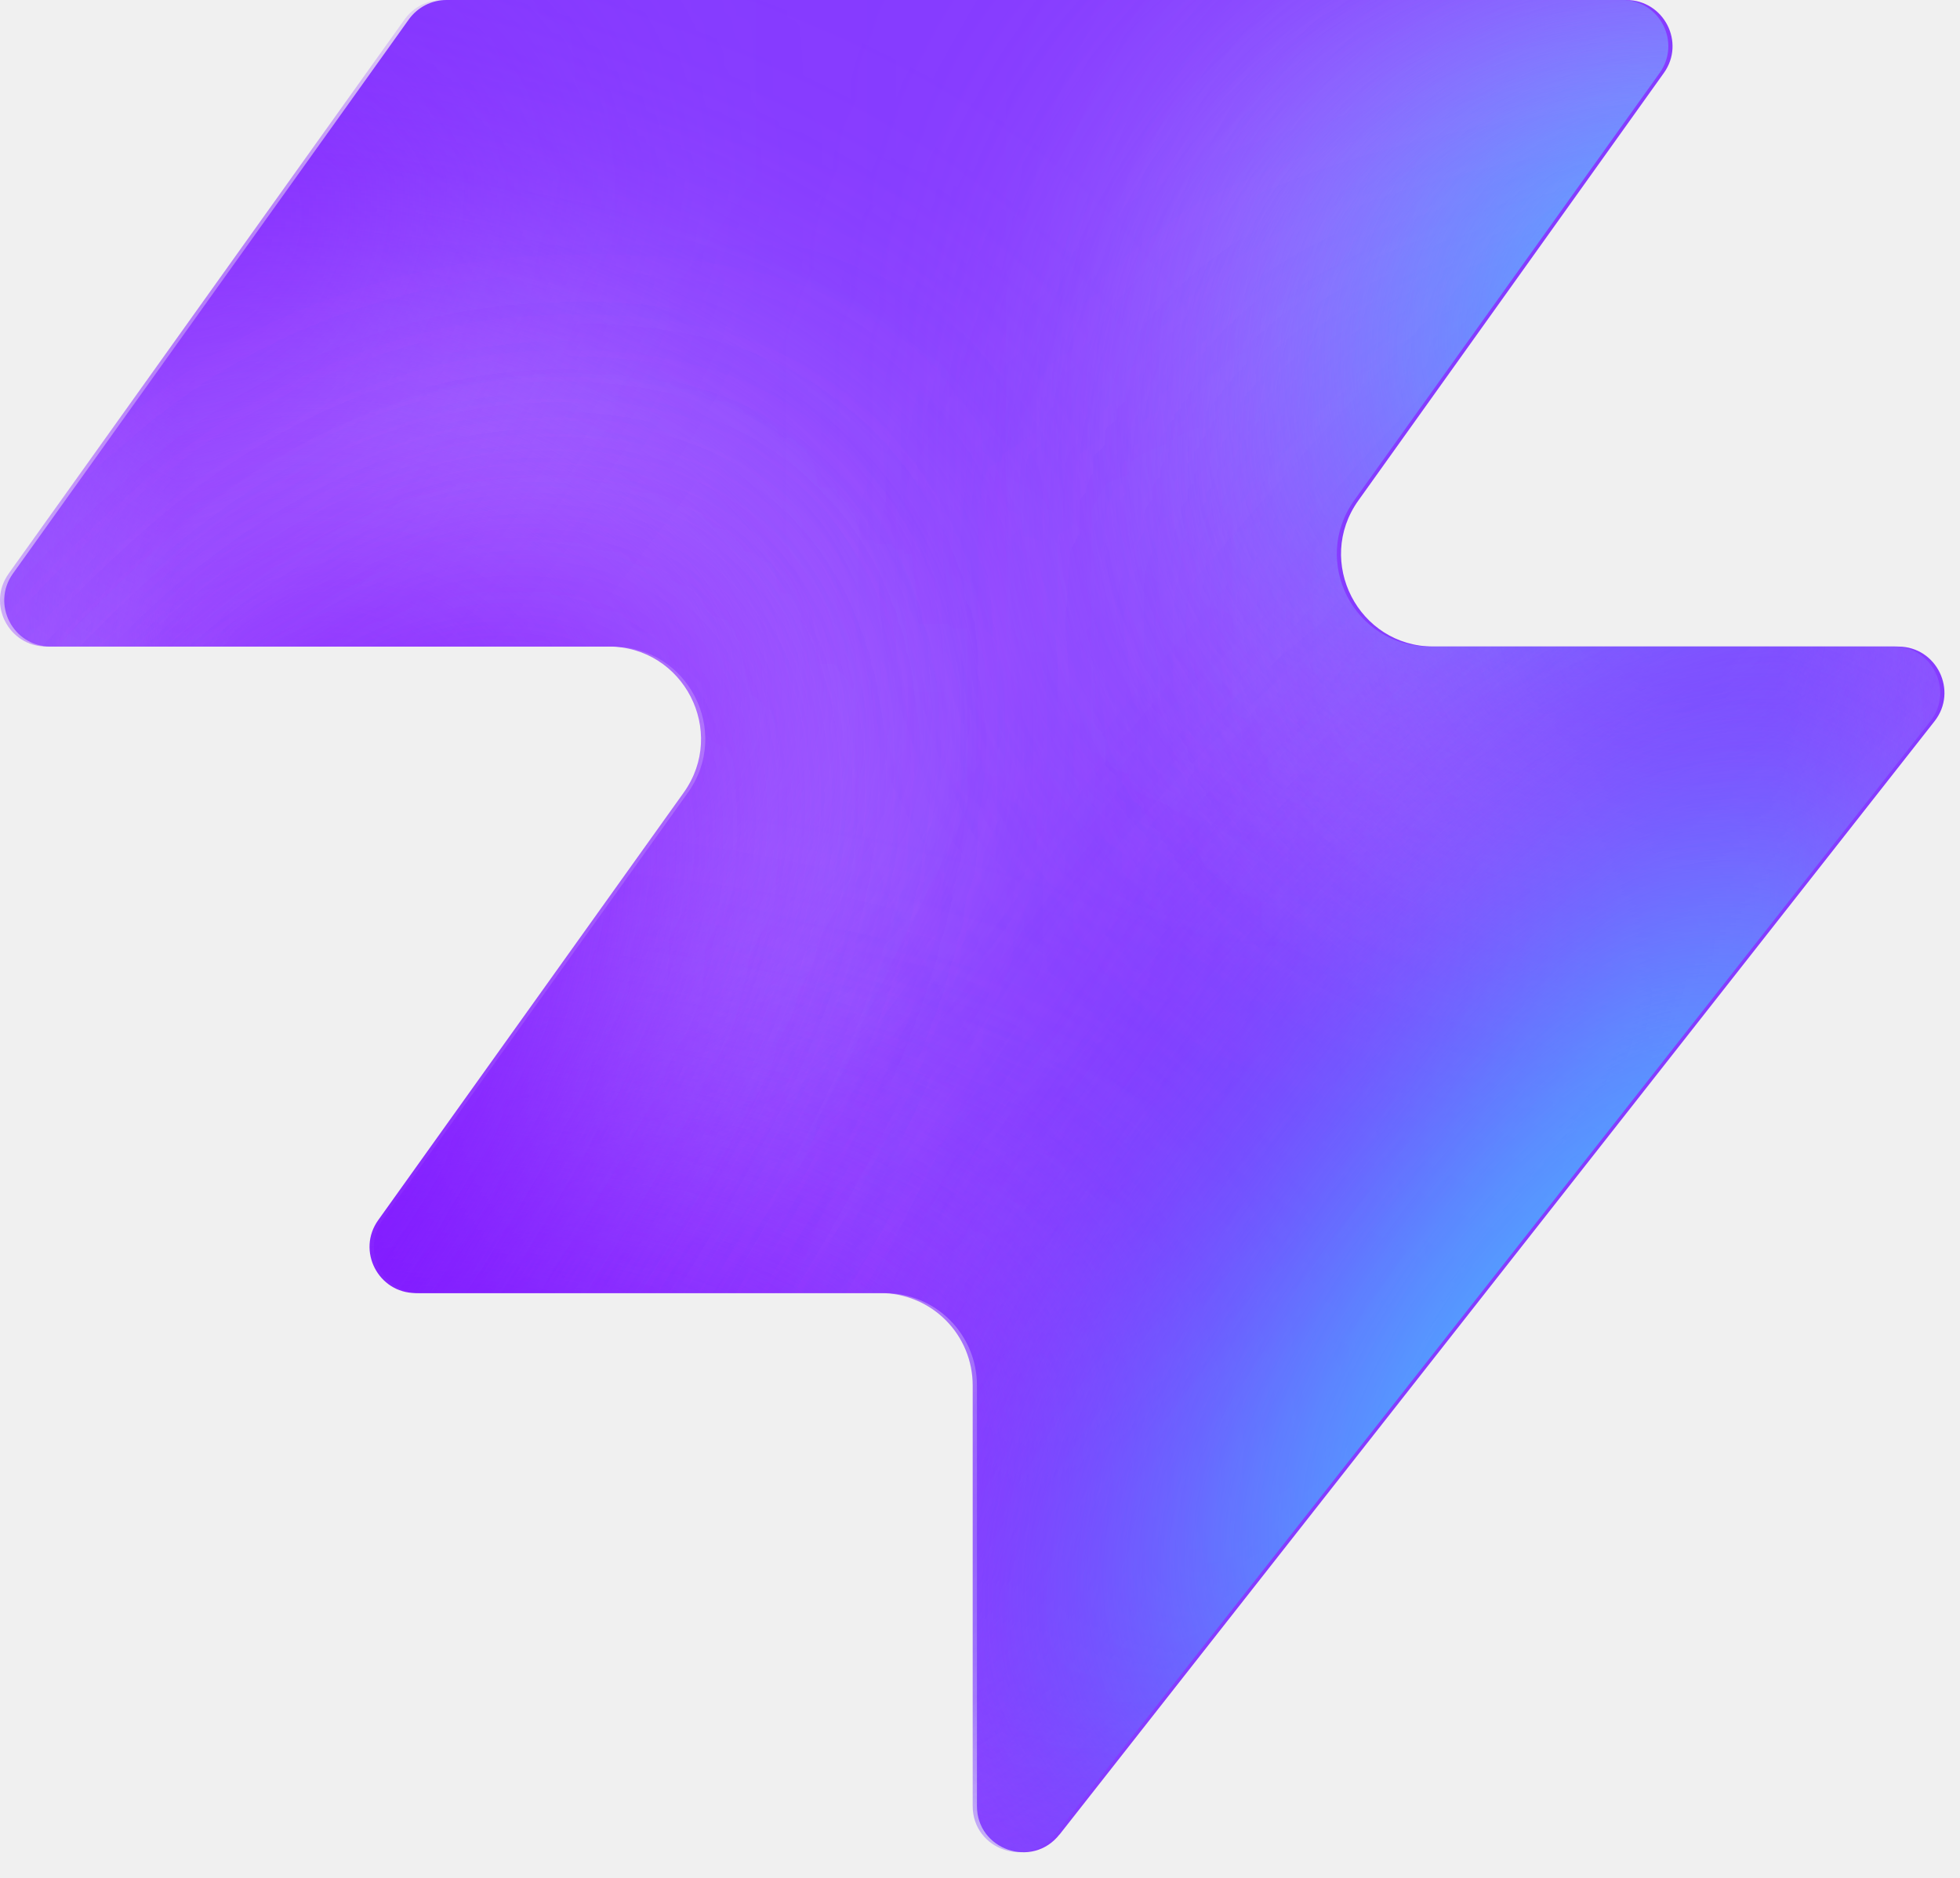
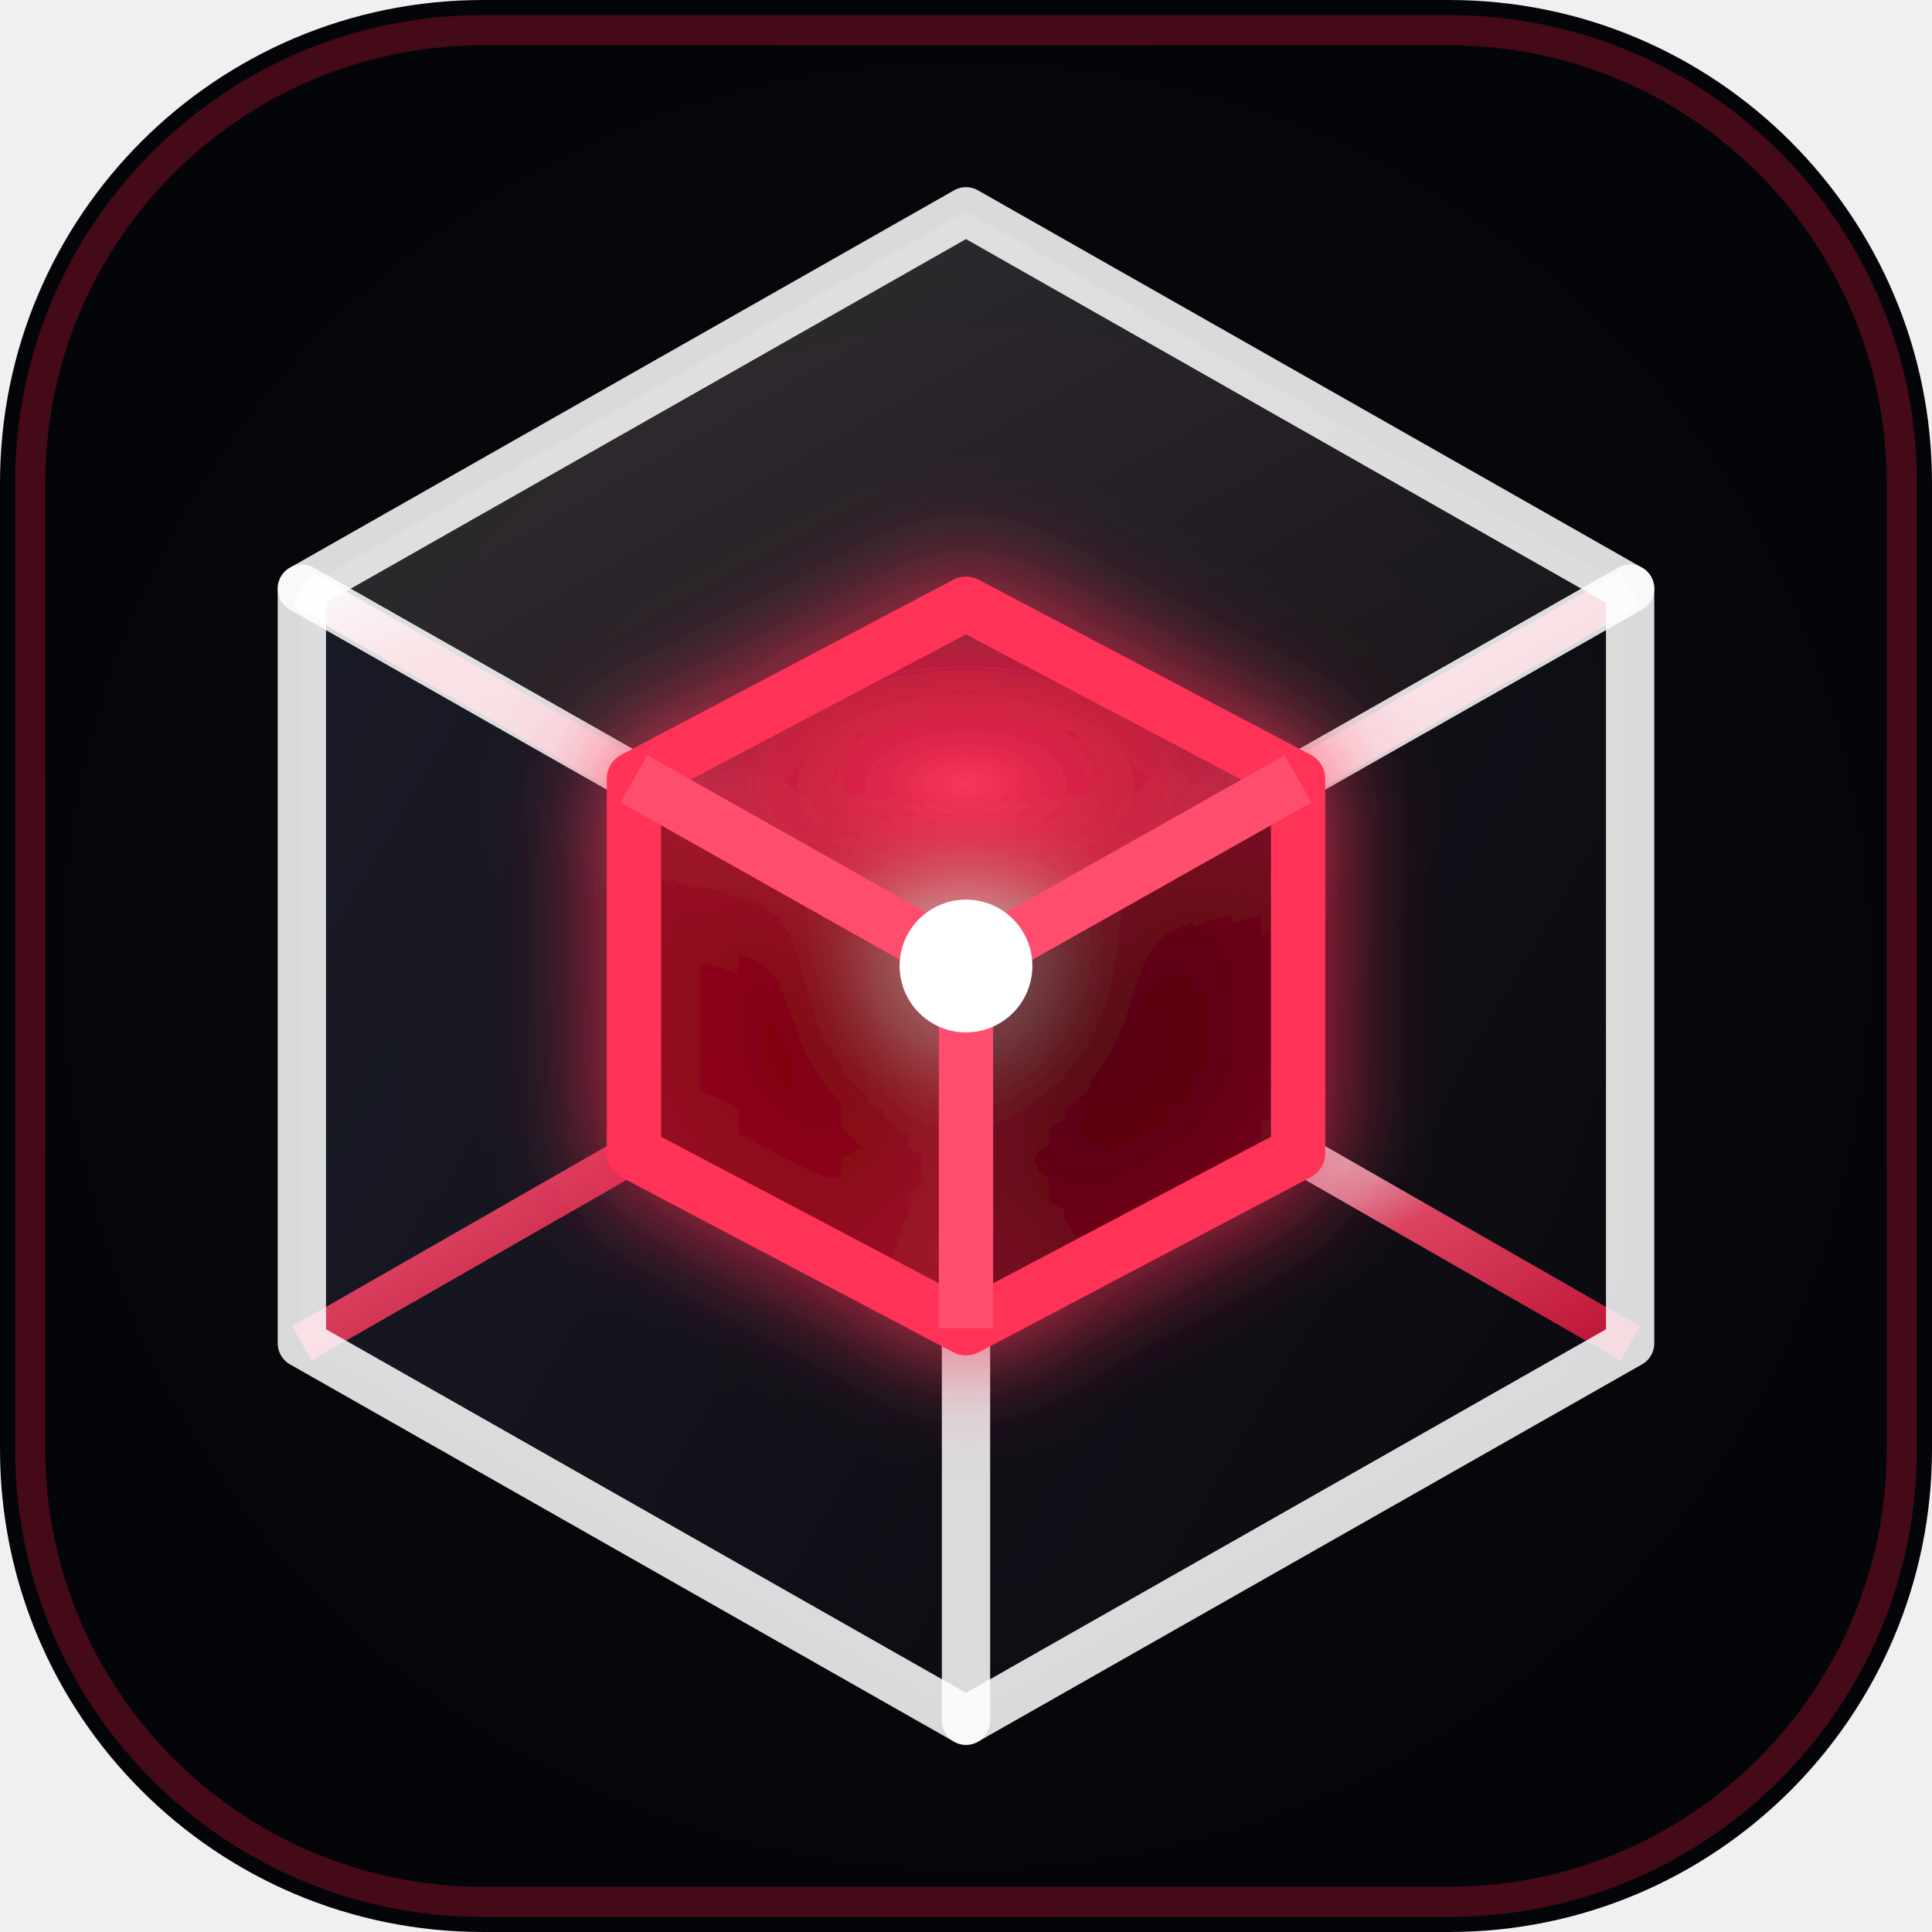
- <svg xmlns="http://www.w3.org/2000/svg" width="48" height="46" fill="none" viewBox="0 0 48 46">
-   <path fill="#863bff" d="M25.946 44.938c-.664.845-2.021.375-2.021-.698V33.937a2.26 2.26 0 0 0-2.262-2.262H10.287c-.92 0-1.456-1.04-.92-1.788l7.48-10.471c1.07-1.497 0-3.578-1.842-3.578H1.237c-.92 0-1.456-1.04-.92-1.788L10.013.474c.214-.297.556-.474.92-.474h28.894c.92 0 1.456 1.04.92 1.788l-7.48 10.471c-1.07 1.498 0 3.579 1.842 3.579h11.377c.943 0 1.473 1.088.89 1.83L25.947 44.94z" style="fill:#863bff;fill:color(display-p3 .525 .23 1);fill-opacity:1" />
-   <mask id="a" width="48" height="46" x="0" y="0" maskUnits="userSpaceOnUse" style="mask-type:alpha">
-     <path fill="#000" d="M25.842 44.938c-.664.844-2.021.375-2.021-.698V33.937a2.26 2.26 0 0 0-2.262-2.262H10.183c-.92 0-1.456-1.04-.92-1.788l7.48-10.471c1.07-1.498 0-3.579-1.842-3.579H1.133c-.92 0-1.456-1.04-.92-1.787L9.91.473c.214-.297.556-.474.92-.474h28.894c.92 0 1.456 1.04.92 1.788l-7.48 10.471c-1.07 1.498 0 3.578 1.842 3.578h11.377c.943 0 1.473 1.088.89 1.832L25.843 44.94z" style="fill:#000;fill-opacity:1" />
-   </mask>
-   <g mask="url(#a)">
-     <g filter="url(#b)">
-       <ellipse cx="5.508" cy="14.704" fill="#ede6ff" rx="5.508" ry="14.704" style="fill:#ede6ff;fill:color(display-p3 .927 .903 1);fill-opacity:1" transform="matrix(.00324 1 1 -.00324 -4.47 31.516)" />
-     </g>
-     <g filter="url(#c)">
-       <ellipse cx="10.399" cy="29.851" fill="#ede6ff" rx="10.399" ry="29.851" style="fill:#ede6ff;fill:color(display-p3 .927 .903 1);fill-opacity:1" transform="matrix(.00324 1 1 -.00324 -39.328 7.883)" />
-     </g>
-     <g filter="url(#d)">
-       <ellipse cx="5.508" cy="30.487" fill="#7e14ff" rx="5.508" ry="30.487" style="fill:#7e14ff;fill:color(display-p3 .492 .077 1);fill-opacity:1" transform="rotate(89.814 -25.913 -14.639)scale(1 -1)" />
-     </g>
-     <g filter="url(#e)">
-       <ellipse cx="5.508" cy="30.599" fill="#7e14ff" rx="5.508" ry="30.599" style="fill:#7e14ff;fill:color(display-p3 .492 .077 1);fill-opacity:1" transform="rotate(89.814 -32.644 -3.334)scale(1 -1)" />
-     </g>
-     <g filter="url(#f)">
-       <ellipse cx="5.508" cy="30.599" fill="#7e14ff" rx="5.508" ry="30.599" style="fill:#7e14ff;fill:color(display-p3 .492 .077 1);fill-opacity:1" transform="matrix(.00324 1 1 -.00324 -34.34 30.47)" />
-     </g>
-     <g filter="url(#g)">
-       <ellipse cx="14.072" cy="22.078" fill="#ede6ff" rx="14.072" ry="22.078" style="fill:#ede6ff;fill:color(display-p3 .927 .903 1);fill-opacity:1" transform="rotate(93.35 24.506 48.493)scale(-1 1)" />
-     </g>
-     <g filter="url(#h)">
-       <ellipse cx="3.47" cy="21.501" fill="#7e14ff" rx="3.47" ry="21.501" style="fill:#7e14ff;fill:color(display-p3 .492 .077 1);fill-opacity:1" transform="rotate(89.009 28.708 47.59)scale(-1 1)" />
-     </g>
-     <g filter="url(#i)">
-       <ellipse cx="3.47" cy="21.501" fill="#7e14ff" rx="3.47" ry="21.501" style="fill:#7e14ff;fill:color(display-p3 .492 .077 1);fill-opacity:1" transform="rotate(89.009 28.708 47.59)scale(-1 1)" />
-     </g>
-     <g filter="url(#j)">
-       <ellipse cx=".387" cy="8.972" fill="#7e14ff" rx="4.407" ry="29.108" style="fill:#7e14ff;fill:color(display-p3 .492 .077 1);fill-opacity:1" transform="rotate(39.51 .387 8.972)" />
-     </g>
-     <g filter="url(#k)">
-       <ellipse cx="47.523" cy="-6.092" fill="#7e14ff" rx="4.407" ry="29.108" style="fill:#7e14ff;fill:color(display-p3 .492 .077 1);fill-opacity:1" transform="rotate(37.892 47.523 -6.092)" />
-     </g>
-     <g filter="url(#l)">
-       <ellipse cx="41.412" cy="6.333" fill="#47bfff" rx="5.971" ry="9.665" style="fill:#47bfff;fill:color(display-p3 .28 .748 1);fill-opacity:1" transform="rotate(37.892 41.412 6.333)" />
-     </g>
-     <g filter="url(#m)">
-       <ellipse cx="-1.879" cy="38.332" fill="#7e14ff" rx="4.407" ry="29.108" style="fill:#7e14ff;fill:color(display-p3 .492 .077 1);fill-opacity:1" transform="rotate(37.892 -1.88 38.332)" />
-     </g>
-     <g filter="url(#n)">
-       <ellipse cx="-1.879" cy="38.332" fill="#7e14ff" rx="4.407" ry="29.108" style="fill:#7e14ff;fill:color(display-p3 .492 .077 1);fill-opacity:1" transform="rotate(37.892 -1.88 38.332)" />
-     </g>
-     <g filter="url(#o)">
-       <ellipse cx="35.651" cy="29.907" fill="#7e14ff" rx="4.407" ry="29.108" style="fill:#7e14ff;fill:color(display-p3 .492 .077 1);fill-opacity:1" transform="rotate(37.892 35.651 29.907)" />
-     </g>
-     <g filter="url(#p)">
-       <ellipse cx="38.418" cy="32.4" fill="#47bfff" rx="5.971" ry="15.297" style="fill:#47bfff;fill:color(display-p3 .28 .748 1);fill-opacity:1" transform="rotate(37.892 38.418 32.4)" />
-     </g>
-   </g>
+ <svg xmlns="http://www.w3.org/2000/svg" viewBox="0 0 64 64" width="64" height="64">
  <defs>
-     <filter id="b" width="60.045" height="41.654" x="-19.77" y="16.149" color-interpolation-filters="sRGB" filterUnits="userSpaceOnUse">
-       <feFlood flood-opacity="0" result="BackgroundImageFix" />
-       <feBlend in="SourceGraphic" in2="BackgroundImageFix" result="shape" />
-       <feGaussianBlur result="effect1_foregroundBlur_2002_17158" stdDeviation="7.659" />
-     </filter>
-     <filter id="c" width="90.34" height="51.437" x="-54.613" y="-7.533" color-interpolation-filters="sRGB" filterUnits="userSpaceOnUse">
-       <feFlood flood-opacity="0" result="BackgroundImageFix" />
-       <feBlend in="SourceGraphic" in2="BackgroundImageFix" result="shape" />
-       <feGaussianBlur result="effect1_foregroundBlur_2002_17158" stdDeviation="7.659" />
-     </filter>
-     <filter id="d" width="79.355" height="29.4" x="-49.64" y="2.03" color-interpolation-filters="sRGB" filterUnits="userSpaceOnUse">
-       <feFlood flood-opacity="0" result="BackgroundImageFix" />
-       <feBlend in="SourceGraphic" in2="BackgroundImageFix" result="shape" />
-       <feGaussianBlur result="effect1_foregroundBlur_2002_17158" stdDeviation="4.596" />
-     </filter>
-     <filter id="e" width="79.579" height="29.4" x="-45.045" y="20.029" color-interpolation-filters="sRGB" filterUnits="userSpaceOnUse">
-       <feFlood flood-opacity="0" result="BackgroundImageFix" />
-       <feBlend in="SourceGraphic" in2="BackgroundImageFix" result="shape" />
-       <feGaussianBlur result="effect1_foregroundBlur_2002_17158" stdDeviation="4.596" />
-     </filter>
-     <filter id="f" width="79.579" height="29.4" x="-43.513" y="21.178" color-interpolation-filters="sRGB" filterUnits="userSpaceOnUse">
-       <feFlood flood-opacity="0" result="BackgroundImageFix" />
-       <feBlend in="SourceGraphic" in2="BackgroundImageFix" result="shape" />
-       <feGaussianBlur result="effect1_foregroundBlur_2002_17158" stdDeviation="4.596" />
-     </filter>
-     <filter id="g" width="74.749" height="58.852" x="15.756" y="-17.901" color-interpolation-filters="sRGB" filterUnits="userSpaceOnUse">
-       <feFlood flood-opacity="0" result="BackgroundImageFix" />
-       <feBlend in="SourceGraphic" in2="BackgroundImageFix" result="shape" />
-       <feGaussianBlur result="effect1_foregroundBlur_2002_17158" stdDeviation="7.659" />
-     </filter>
-     <filter id="h" width="61.377" height="25.362" x="23.548" y="2.284" color-interpolation-filters="sRGB" filterUnits="userSpaceOnUse">
-       <feFlood flood-opacity="0" result="BackgroundImageFix" />
-       <feBlend in="SourceGraphic" in2="BackgroundImageFix" result="shape" />
-       <feGaussianBlur result="effect1_foregroundBlur_2002_17158" stdDeviation="4.596" />
-     </filter>
-     <filter id="i" width="61.377" height="25.362" x="23.548" y="2.284" color-interpolation-filters="sRGB" filterUnits="userSpaceOnUse">
-       <feFlood flood-opacity="0" result="BackgroundImageFix" />
-       <feBlend in="SourceGraphic" in2="BackgroundImageFix" result="shape" />
-       <feGaussianBlur result="effect1_foregroundBlur_2002_17158" stdDeviation="4.596" />
-     </filter>
-     <filter id="j" width="56.045" height="63.649" x="-27.636" y="-22.853" color-interpolation-filters="sRGB" filterUnits="userSpaceOnUse">
-       <feFlood flood-opacity="0" result="BackgroundImageFix" />
-       <feBlend in="SourceGraphic" in2="BackgroundImageFix" result="shape" />
-       <feGaussianBlur result="effect1_foregroundBlur_2002_17158" stdDeviation="4.596" />
-     </filter>
-     <filter id="k" width="54.814" height="64.646" x="20.116" y="-38.415" color-interpolation-filters="sRGB" filterUnits="userSpaceOnUse">
-       <feFlood flood-opacity="0" result="BackgroundImageFix" />
-       <feBlend in="SourceGraphic" in2="BackgroundImageFix" result="shape" />
-       <feGaussianBlur result="effect1_foregroundBlur_2002_17158" stdDeviation="4.596" />
-     </filter>
-     <filter id="l" width="33.541" height="35.313" x="24.641" y="-11.323" color-interpolation-filters="sRGB" filterUnits="userSpaceOnUse">
-       <feFlood flood-opacity="0" result="BackgroundImageFix" />
-       <feBlend in="SourceGraphic" in2="BackgroundImageFix" result="shape" />
-       <feGaussianBlur result="effect1_foregroundBlur_2002_17158" stdDeviation="4.596" />
-     </filter>
-     <filter id="m" width="54.814" height="64.646" x="-29.286" y="6.009" color-interpolation-filters="sRGB" filterUnits="userSpaceOnUse">
-       <feFlood flood-opacity="0" result="BackgroundImageFix" />
-       <feBlend in="SourceGraphic" in2="BackgroundImageFix" result="shape" />
-       <feGaussianBlur result="effect1_foregroundBlur_2002_17158" stdDeviation="4.596" />
-     </filter>
-     <filter id="n" width="54.814" height="64.646" x="-29.286" y="6.009" color-interpolation-filters="sRGB" filterUnits="userSpaceOnUse">
-       <feFlood flood-opacity="0" result="BackgroundImageFix" />
-       <feBlend in="SourceGraphic" in2="BackgroundImageFix" result="shape" />
-       <feGaussianBlur result="effect1_foregroundBlur_2002_17158" stdDeviation="4.596" />
-     </filter>
-     <filter id="o" width="54.814" height="64.646" x="8.244" y="-2.416" color-interpolation-filters="sRGB" filterUnits="userSpaceOnUse">
-       <feFlood flood-opacity="0" result="BackgroundImageFix" />
-       <feBlend in="SourceGraphic" in2="BackgroundImageFix" result="shape" />
-       <feGaussianBlur result="effect1_foregroundBlur_2002_17158" stdDeviation="4.596" />
-     </filter>
-     <filter id="p" width="39.409" height="43.623" x="18.713" y="10.588" color-interpolation-filters="sRGB" filterUnits="userSpaceOnUse">
-       <feFlood flood-opacity="0" result="BackgroundImageFix" />
-       <feBlend in="SourceGraphic" in2="BackgroundImageFix" result="shape" />
-       <feGaussianBlur result="effect1_foregroundBlur_2002_17158" stdDeviation="4.596" />
+     <radialGradient id="bgGrad" cx="50%" cy="50%" r="50%">
+       <stop offset="0%" stop-color="#140810" />
+       <stop offset="100%" stop-color="#040509" />
+     </radialGradient>
+     <radialGradient id="coreGlow" cx="50%" cy="50%" r="50%">
+       <stop offset="0%" stop-color="#FF385C" stop-opacity="0.9" />
+       <stop offset="60%" stop-color="#DC143C" stop-opacity="0.5" />
+       <stop offset="100%" stop-color="#800018" stop-opacity="0.1" />
+     </radialGradient>
+     <linearGradient id="outerFacetTop" x1="0%" y1="0%" x2="100%" y2="100%">
+       <stop offset="0%" stop-color="#ffffff" stop-opacity="0.18" />
+       <stop offset="100%" stop-color="#ffffff" stop-opacity="0.03" />
+     </linearGradient>
+     <linearGradient id="outerFacetLeft" x1="0%" y1="0%" x2="100%" y2="100%">
+       <stop offset="0%" stop-color="#242838" stop-opacity="0.6" />
+       <stop offset="100%" stop-color="#0d0e14" stop-opacity="0.8" />
+     </linearGradient>
+     <linearGradient id="outerFacetRight" x1="0%" y1="0%" x2="100%" y2="100%">
+       <stop offset="0%" stop-color="#181a24" stop-opacity="0.6" />
+       <stop offset="100%" stop-color="#08090e" stop-opacity="0.8" />
+     </linearGradient>
+     <linearGradient id="laserGrad" x1="0%" y1="0%" x2="100%" y2="100%">
+       <stop offset="0%" stop-color="#ffffff" />
+       <stop offset="35%" stop-color="#FF4D6D" />
+       <stop offset="100%" stop-color="#DC143C" />
+     </linearGradient>
+     <filter id="neonGlow" x="-30%" y="-30%" width="160%" height="160%">
+       <feGaussianBlur stdDeviation="1.8" result="blur" />
+       <feMerge>
+         <feMergeNode in="blur" />
+         <feMergeNode in="SourceGraphic" />
+       </feMerge>
    </filter>
  </defs>
+   <rect width="64" height="64" rx="16" fill="url(#bgGrad)" />
+   <rect width="62" height="62" x="1" y="1" rx="15" fill="none" stroke="#DC143C" stroke-opacity="0.3" stroke-width="1" />
+   <polygon points="32,7 54,19.5 32,32 10,19.5" fill="url(#outerFacetTop)" />
+   <polygon points="10,19.5 32,32 32,57 10,44.5" fill="url(#outerFacetLeft)" />
+   <polygon points="54,19.5 32,32 32,57 54,44.5" fill="url(#outerFacetRight)" />
+   <g stroke="url(#laserGrad)" stroke-width="1.3" opacity="0.85">
+     <line x1="32" y1="7" x2="32" y2="20" />
+     <line x1="54" y1="19.5" x2="43" y2="25.8" />
+     <line x1="54" y1="44.5" x2="43" y2="38.2" />
+     <line x1="32" y1="57" x2="32" y2="44" />
+     <line x1="10" y1="44.5" x2="21" y2="38.2" />
+     <line x1="10" y1="19.5" x2="21" y2="25.8" />
+   </g>
+   <g fill="none" stroke="#ffffff" stroke-opacity="0.85" stroke-width="1.6" stroke-linejoin="round" stroke-linecap="round">
+     <polygon points="32,7 54,19.5 54,44.5 32,57 10,44.5 10,19.5" />
+     <line x1="32" y1="32" x2="32" y2="57" />
+     <line x1="32" y1="32" x2="54" y2="19.5" />
+     <line x1="32" y1="32" x2="10" y2="19.5" />
+   </g>
+   <g filter="url(#neonGlow)">
+     <polygon points="32,20 43,25.8 32,32 21,25.8" fill="url(#coreGlow)" />
+     <polygon points="21,25.8 32,32 32,44 21,38.2" fill="#8b0018" fill-opacity="0.75" />
+     <polygon points="43,25.8 32,32 32,44 43,38.2" fill="#5c0010" fill-opacity="0.85" />
+     <polygon points="32,20 43,25.8 43,38.2 32,44 21,38.2 21,25.8" fill="none" stroke="#FF3358" stroke-width="1.8" stroke-linejoin="round" />
+     <line x1="32" y1="32" x2="32" y2="44" stroke="#FF4D6D" stroke-width="1.8" />
+     <line x1="32" y1="32" x2="43" y2="25.8" stroke="#FF4D6D" stroke-width="1.8" />
+     <line x1="32" y1="32" x2="21" y2="25.8" stroke="#FF4D6D" stroke-width="1.8" />
+     <circle cx="32" cy="32" r="2.2" fill="#ffffff" />
+   </g>
</svg>
